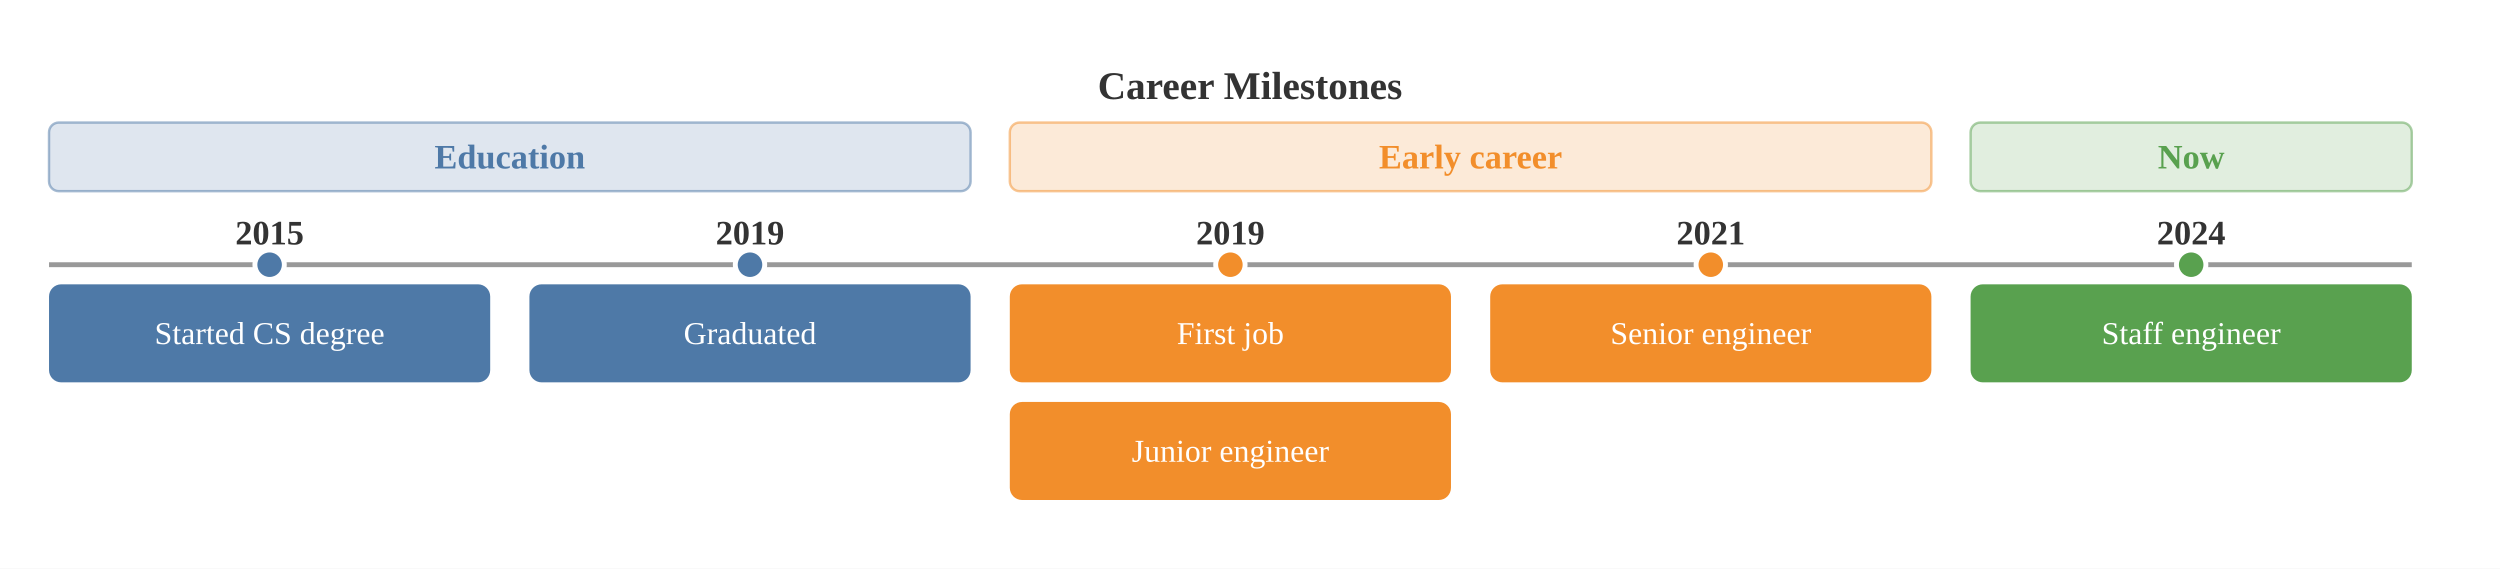
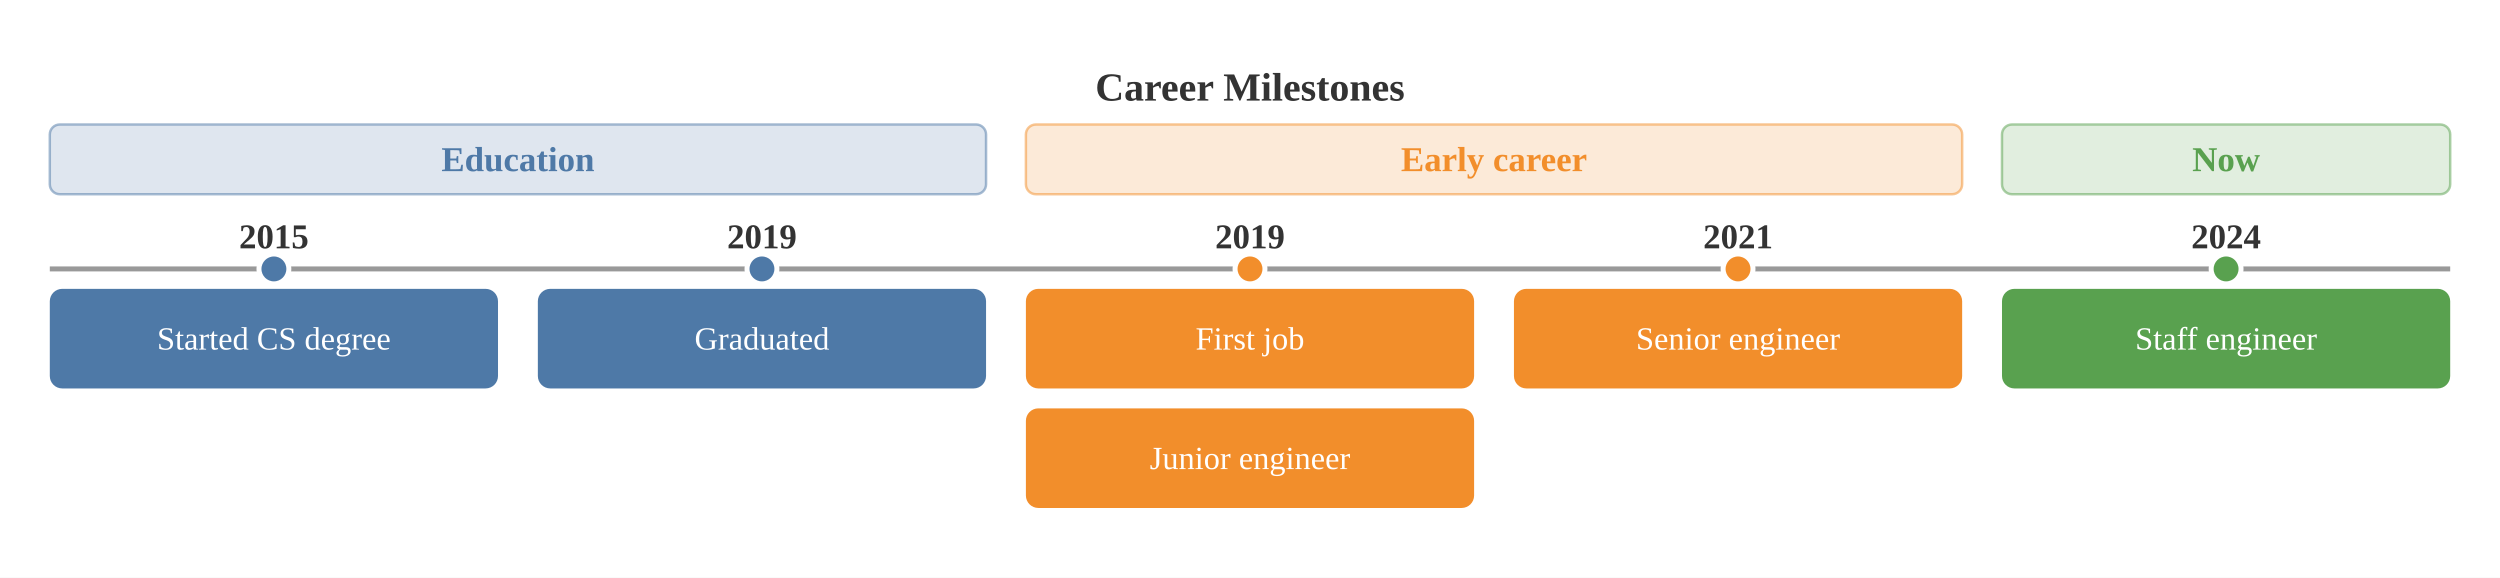
- <svg xmlns="http://www.w3.org/2000/svg" viewBox="0 0 1020.00 232.00">
-   <rect x="0.00" y="0.00" width="1020.00" height="232.00" style="fill:#fff;stroke:none" />
-   <text x="510.00" y="35.00" text-anchor="middle" dominant-baseline="central" style="fill:#333;font-size:16px;font-weight:bold">Career Milestones</text>
+ <svg xmlns="http://www.w3.org/2000/svg" viewBox="0 0 1004.00 232.00">
+   <rect x="0.00" y="0.00" width="1004.00" height="232.00" style="fill:#fff;stroke:none" />
+   <text x="502.00" y="35.00" text-anchor="middle" dominant-baseline="central" style="fill:#333;font-size:16px;font-weight:bold">Career Milestones</text>
  <rect x="20.00" y="50.00" width="376.00" height="28.00" rx="4.00" ry="4.00" style="fill:#4e79a7;fill-opacity:0.18;stroke:#4e79a7;stroke-width:1;stroke-opacity:0.5" />
  <text x="208.00" y="64.00" text-anchor="middle" dominant-baseline="central" style="fill:#4e79a7;font-size:14px;font-weight:bold">Education</text>
  <rect x="412.00" y="50.00" width="376.00" height="28.00" rx="4.00" ry="4.00" style="fill:#f28e2b;fill-opacity:0.18;stroke:#f28e2b;stroke-width:1;stroke-opacity:0.5" />
  <text x="600.00" y="64.00" text-anchor="middle" dominant-baseline="central" style="fill:#f28e2b;font-size:14px;font-weight:bold">Early career</text>
  <rect x="804.00" y="50.00" width="180.00" height="28.00" rx="4.00" ry="4.00" style="fill:#59a14f;fill-opacity:0.18;stroke:#59a14f;stroke-width:1;stroke-opacity:0.5" />
  <text x="894.00" y="64.00" text-anchor="middle" dominant-baseline="central" style="fill:#59a14f;font-size:14px;font-weight:bold">Now</text>
  <line x1="20.00" y1="108.00" x2="984.00" y2="108.00" style="stroke:#999;stroke-width:2" />
  <text x="110.00" y="95.00" text-anchor="middle" dominant-baseline="central" style="fill:#333;font-size:14px;font-weight:bold">2015</text>
  <circle cx="110.00" cy="108.00" r="6.00" style="fill:#4e79a7;stroke:#fff;stroke-width:2" />
  <rect x="20.00" y="116.00" width="180.00" height="40.00" rx="5.00" ry="5.00" style="fill:#4e79a7;stroke:none" />
  <text x="110.00" y="136.00" text-anchor="middle" dominant-baseline="central" style="fill:#fff;font-size:13px">Started CS degree</text>
  <text x="306.00" y="95.00" text-anchor="middle" dominant-baseline="central" style="fill:#333;font-size:14px;font-weight:bold">2019</text>
  <circle cx="306.00" cy="108.00" r="6.00" style="fill:#4e79a7;stroke:#fff;stroke-width:2" />
  <rect x="216.00" y="116.00" width="180.00" height="40.00" rx="5.00" ry="5.00" style="fill:#4e79a7;stroke:none" />
  <text x="306.00" y="136.00" text-anchor="middle" dominant-baseline="central" style="fill:#fff;font-size:13px">Graduated</text>
  <text x="502.00" y="95.00" text-anchor="middle" dominant-baseline="central" style="fill:#333;font-size:14px;font-weight:bold">2019</text>
  <circle cx="502.00" cy="108.00" r="6.00" style="fill:#f28e2b;stroke:#fff;stroke-width:2" />
  <rect x="412.00" y="116.00" width="180.00" height="40.00" rx="5.00" ry="5.00" style="fill:#f28e2b;stroke:none" />
  <text x="502.00" y="136.00" text-anchor="middle" dominant-baseline="central" style="fill:#fff;font-size:13px">First job</text>
  <rect x="412.00" y="164.00" width="180.00" height="40.00" rx="5.00" ry="5.00" style="fill:#f28e2b;stroke:none" />
  <text x="502.00" y="184.00" text-anchor="middle" dominant-baseline="central" style="fill:#fff;font-size:13px">Junior engineer</text>
  <text x="698.00" y="95.00" text-anchor="middle" dominant-baseline="central" style="fill:#333;font-size:14px;font-weight:bold">2021</text>
  <circle cx="698.00" cy="108.00" r="6.00" style="fill:#f28e2b;stroke:#fff;stroke-width:2" />
  <rect x="608.00" y="116.00" width="180.00" height="40.00" rx="5.00" ry="5.00" style="fill:#f28e2b;stroke:none" />
  <text x="698.00" y="136.00" text-anchor="middle" dominant-baseline="central" style="fill:#fff;font-size:13px">Senior engineer</text>
  <text x="894.00" y="95.00" text-anchor="middle" dominant-baseline="central" style="fill:#333;font-size:14px;font-weight:bold">2024</text>
  <circle cx="894.00" cy="108.00" r="6.00" style="fill:#59a14f;stroke:#fff;stroke-width:2" />
  <rect x="804.00" y="116.00" width="180.00" height="40.00" rx="5.00" ry="5.00" style="fill:#59a14f;stroke:none" />
  <text x="894.00" y="136.00" text-anchor="middle" dominant-baseline="central" style="fill:#fff;font-size:13px">Staff engineer</text>
</svg>
